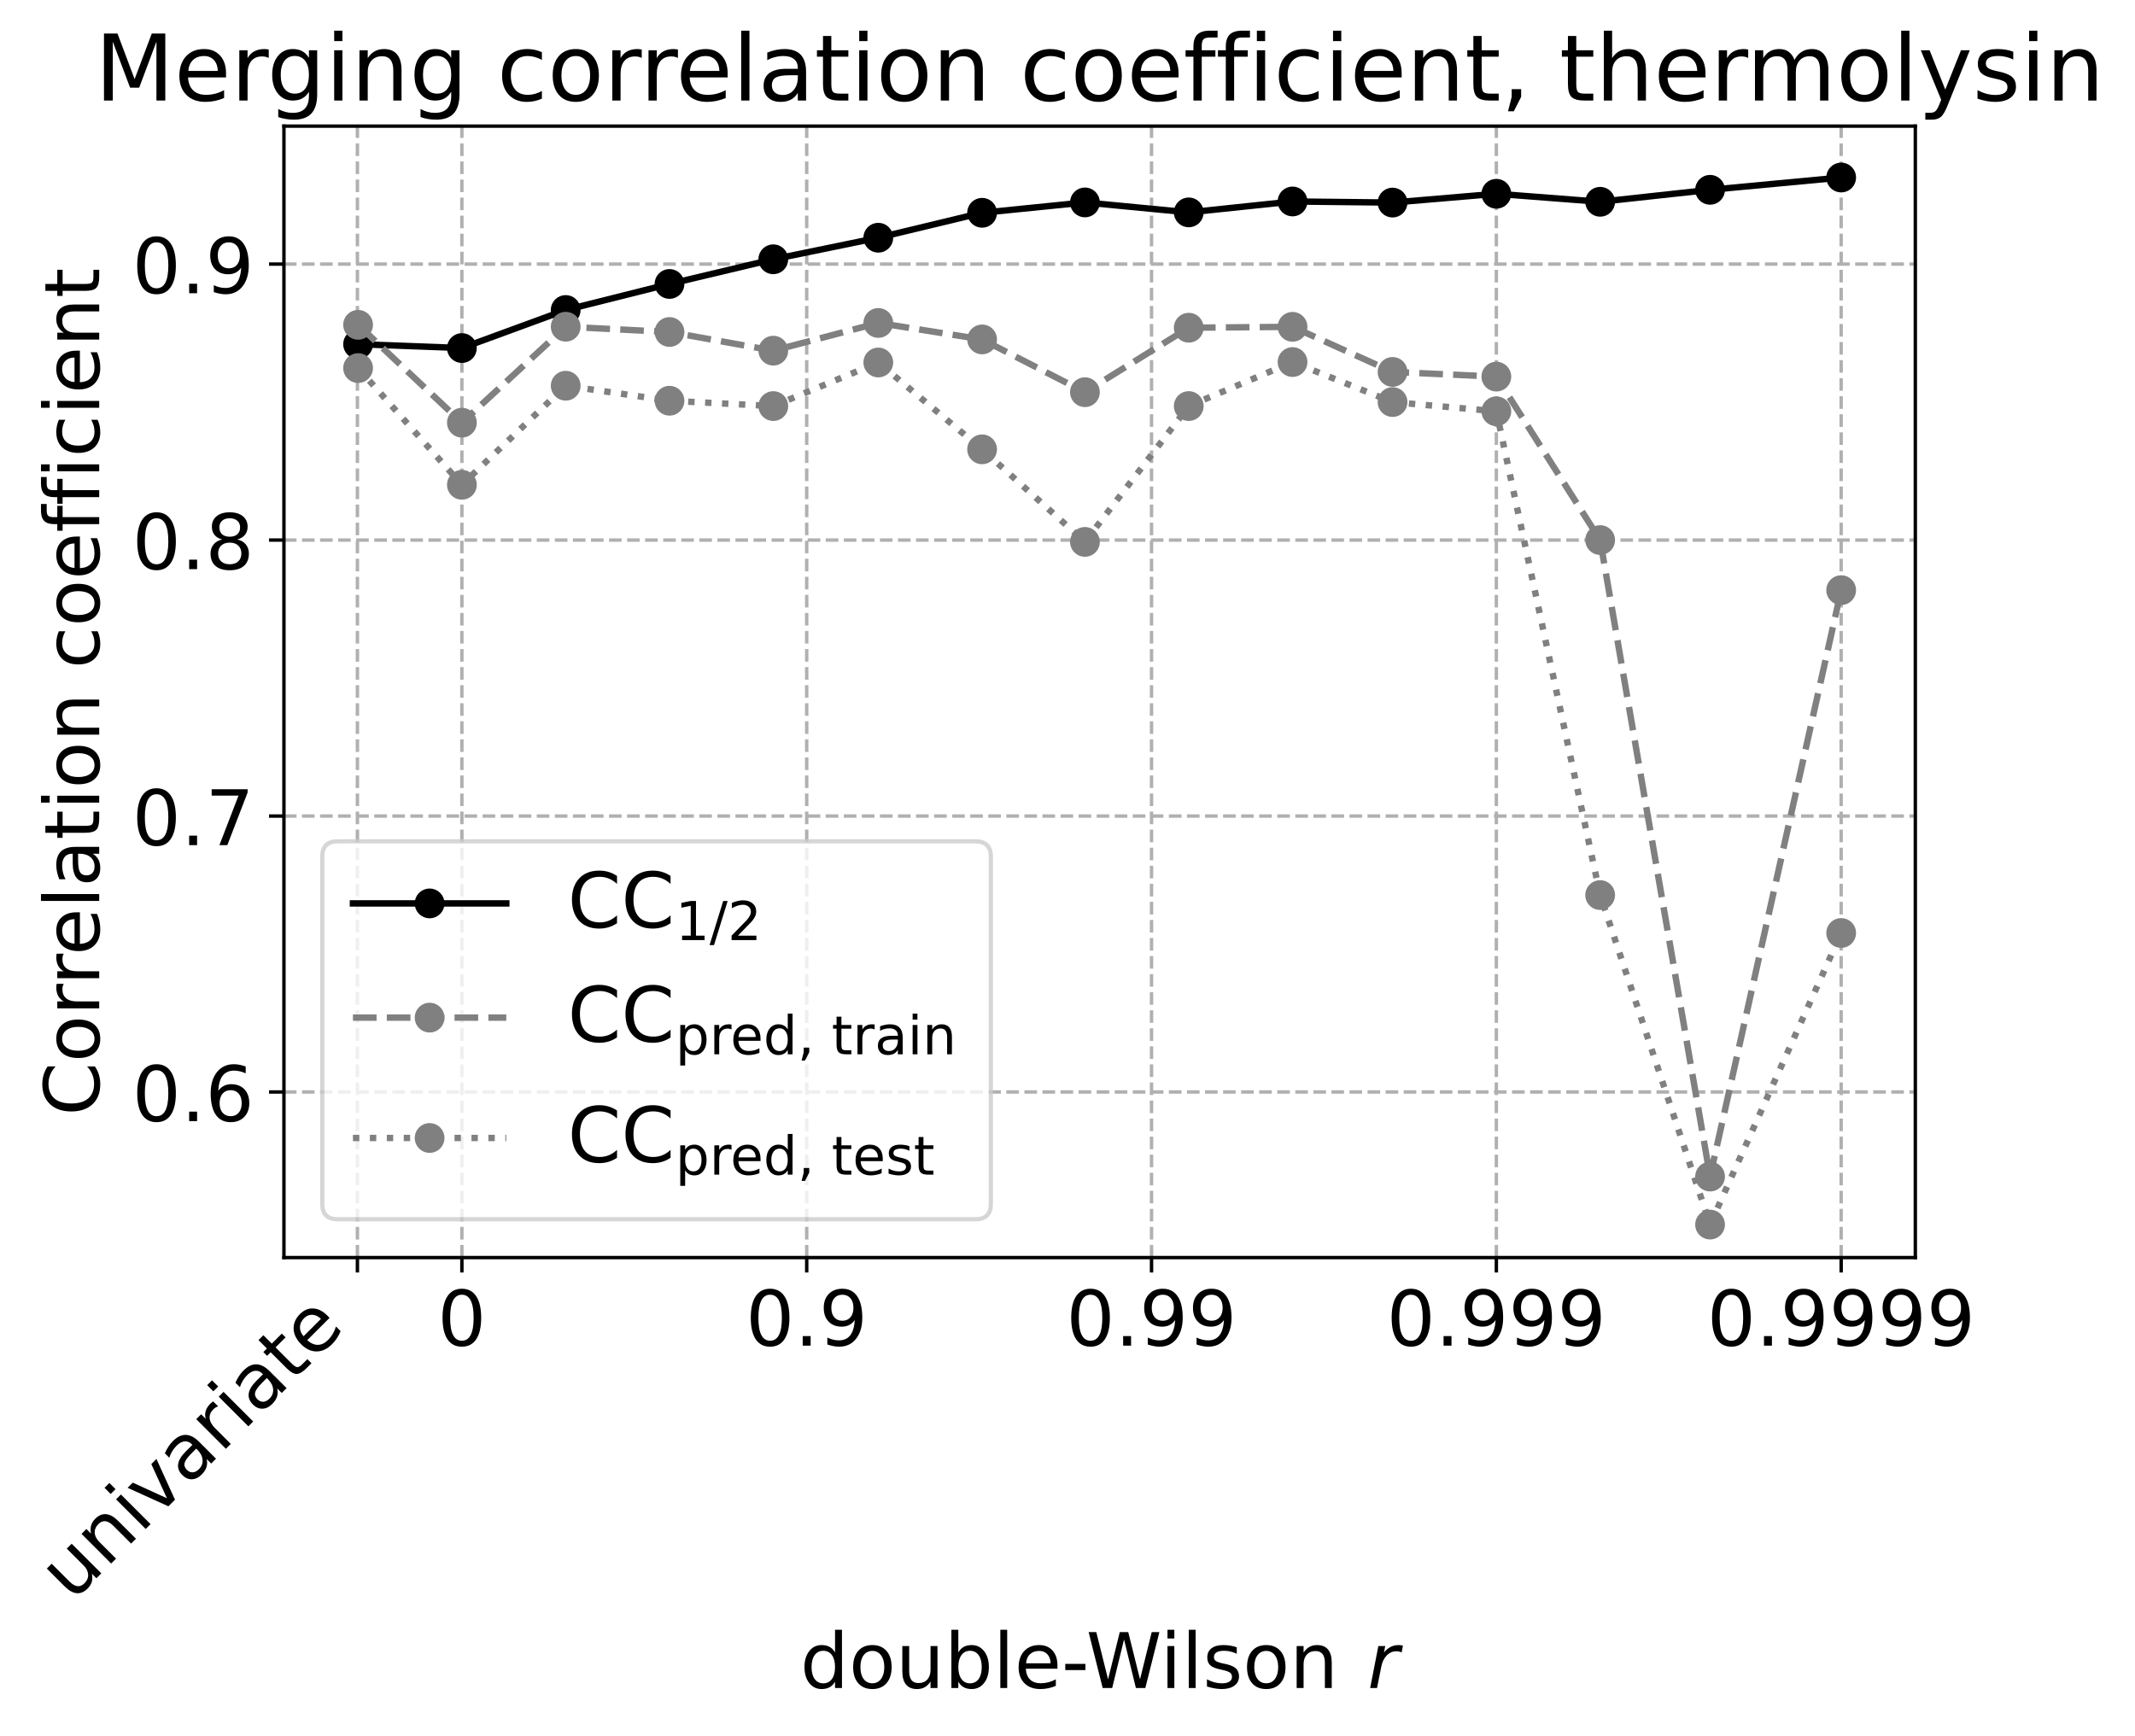
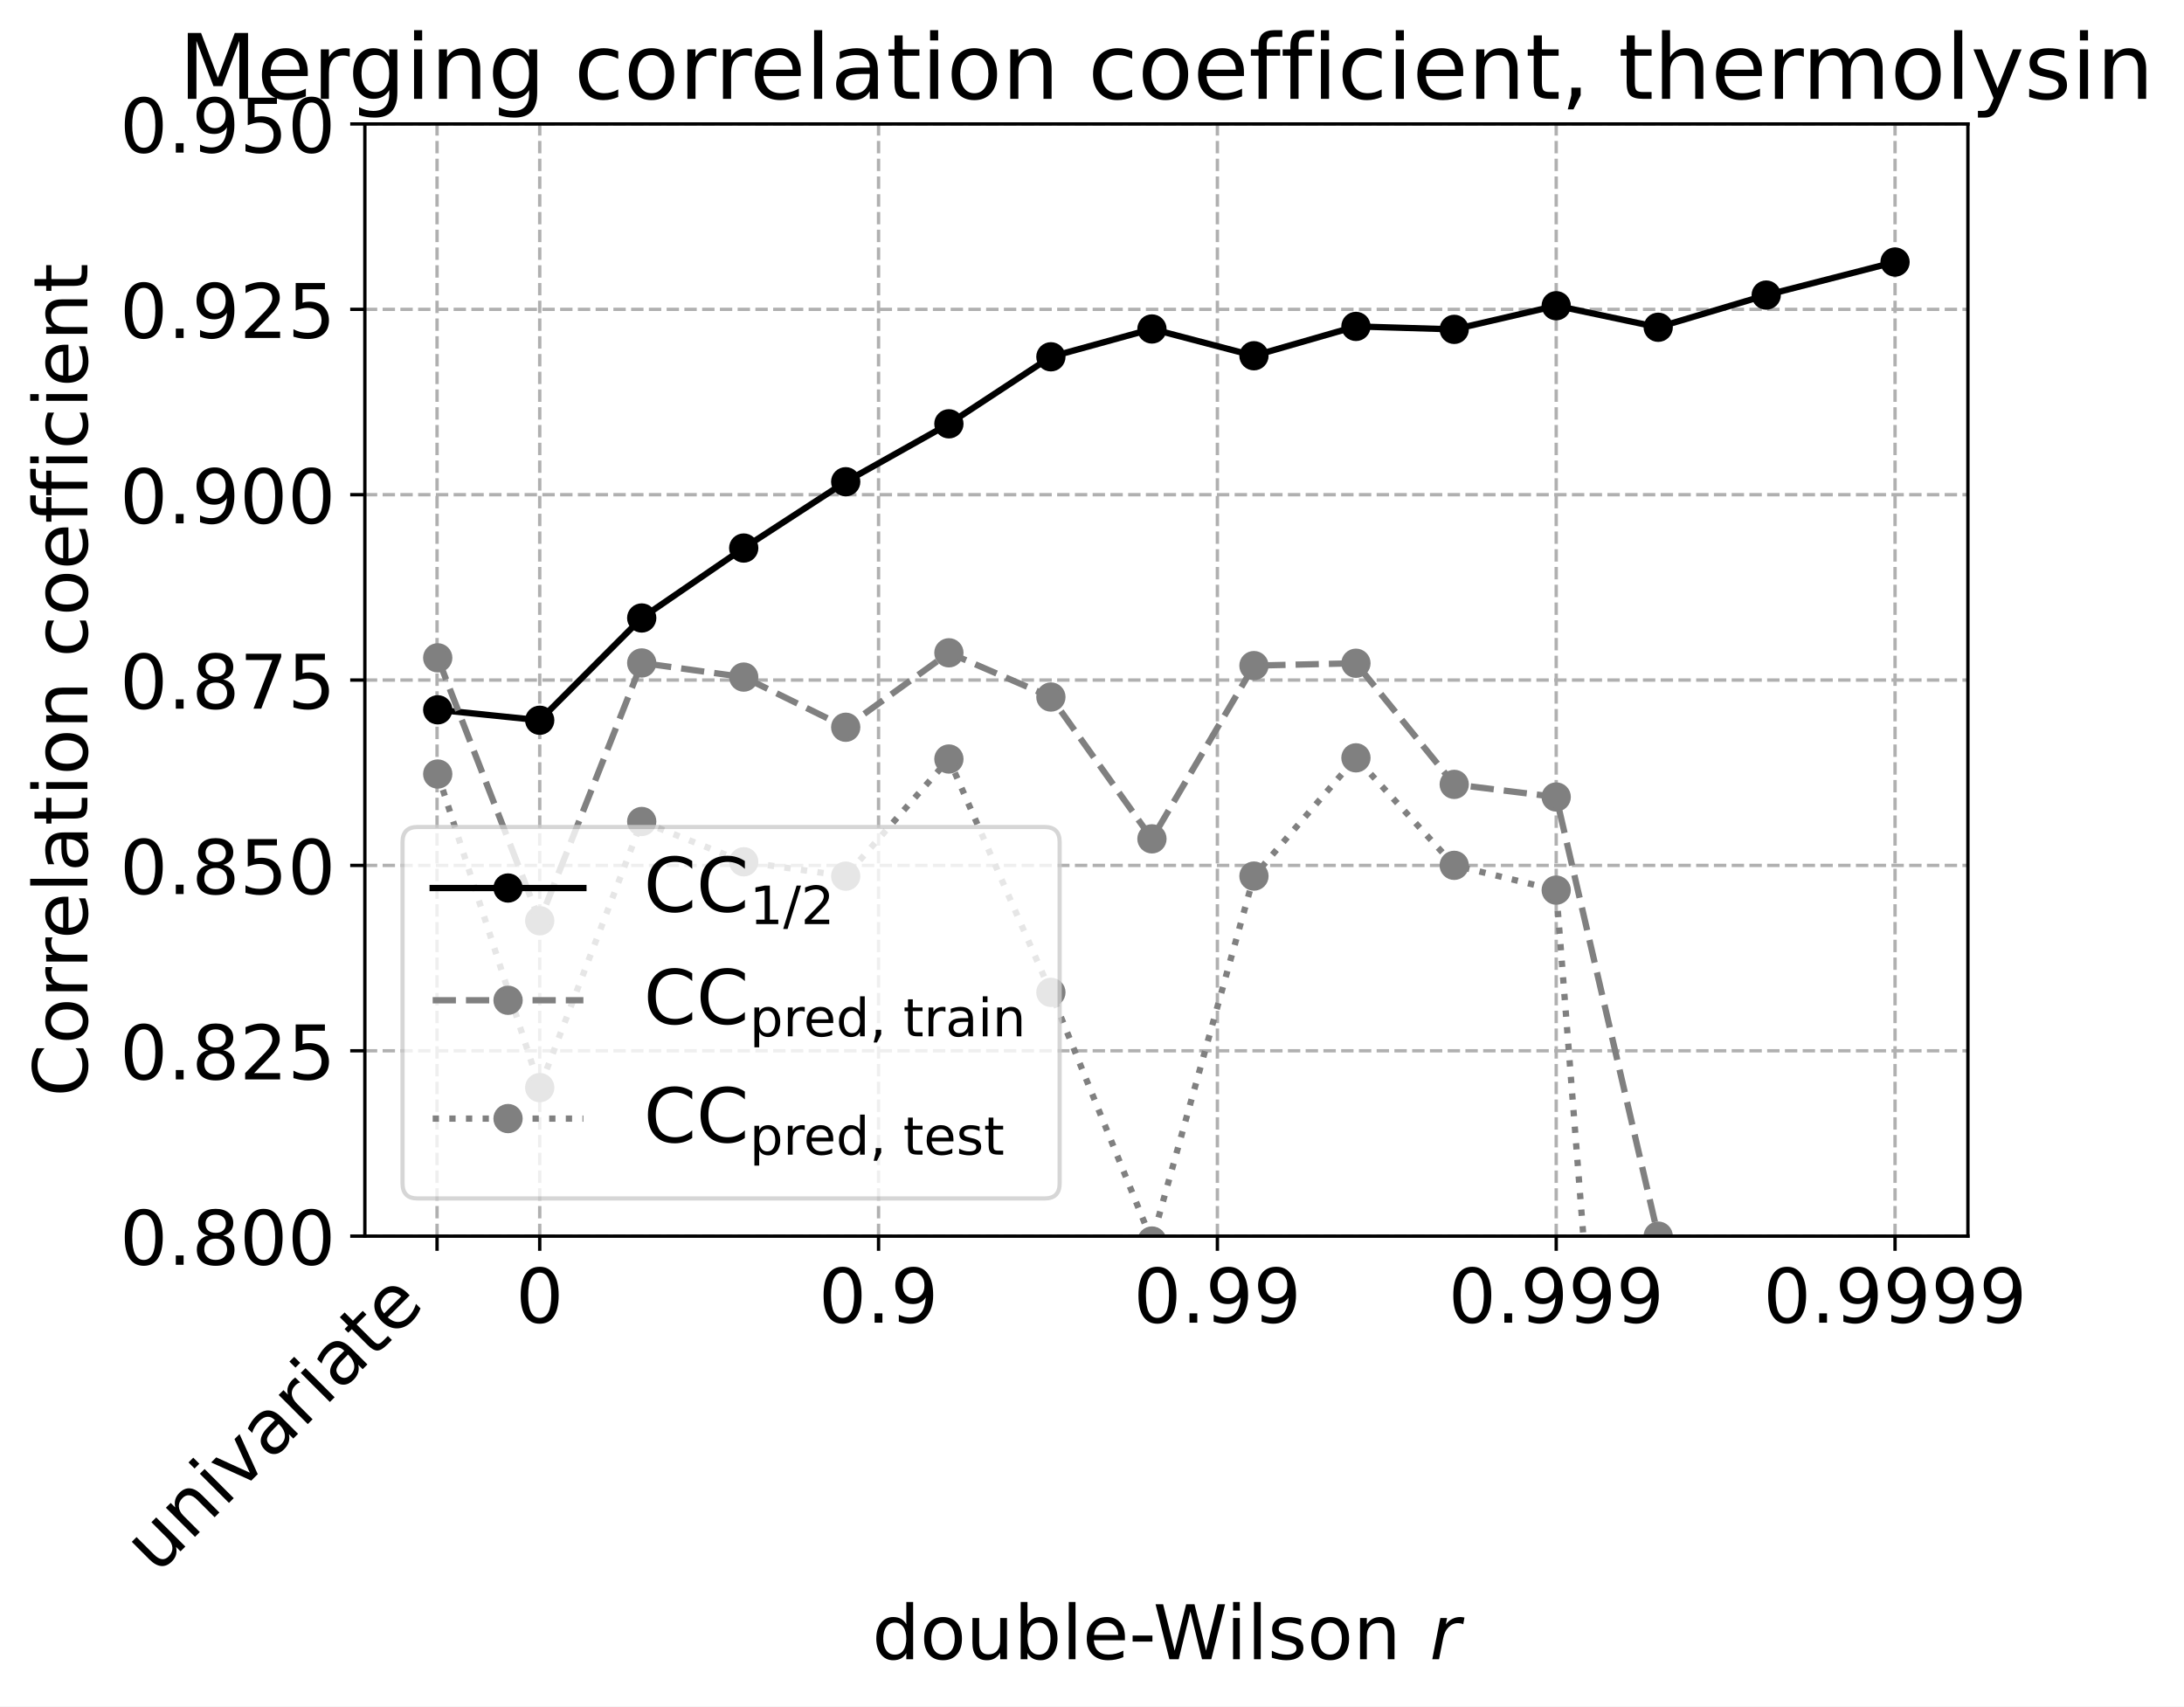
- <svg xmlns="http://www.w3.org/2000/svg" xmlns:xlink="http://www.w3.org/1999/xlink" width="501.232pt" height="407.601pt" viewBox="0 0 501.232 407.601" version="1.1">
+ <svg xmlns="http://www.w3.org/2000/svg" xmlns:xlink="http://www.w3.org/1999/xlink" width="521.678pt" height="407.601pt" viewBox="0 0 521.678 407.601" version="1.1">
  <defs>
    <style type="text/css">*{stroke-linejoin: round; stroke-linecap: butt}</style>
  </defs>
  <g id="figure_1">
    <g id="patch_1">
-       <path d="M 0 407.601  L 501.232 407.601  L 501.232 0  L 0 0  z " style="fill: #ffffff" />
+       <path d="M 0 407.601  L 521.678 407.601  L 521.678 0  L 0 0  z " style="fill: #ffffff" />
    </g>
    <g id="axes_1">
      <g id="patch_2">
-         <path d="M 66.66 295.271  L 449.66 295.271  L 449.66 29.613  L 66.66 29.613  z " style="fill: #ffffff" />
+         <path d="M 87.151 295.271  L 470.061 295.271  L 470.061 29.613  L 87.151 29.613  z " style="fill: #ffffff" />
      </g>
      <g id="matplotlib.axis_1">
        <g id="xtick_1">
          <g id="line2d_1">
-             <path d="M 432.25 295.271  L 432.25 29.613  " clip-path="url(#p53bf5647e8)" style="fill: none; stroke-dasharray: 2.96,1.28; stroke-dashoffset: 0; stroke: #b0b0b0; stroke-width: 0.8" />
+             <path d="M 452.656 295.271  L 452.656 29.613  " clip-path="url(#p4757e6150f)" style="fill: none; stroke-dasharray: 2.96,1.28; stroke-dashoffset: 0; stroke: #b0b0b0; stroke-width: 0.8" />
          </g>
          <g id="line2d_2">
            <defs>
-               <path id="mbdf8fed7c2" d="M 0 0  L 0 3.5  " style="stroke: #000000; stroke-width: 0.8" />
+               <path id="m4e1658c3b3" d="M 0 0  L 0 3.5  " style="stroke: #000000; stroke-width: 0.8" />
            </defs>
            <g>
-               <use xlink:href="#mbdf8fed7c2" x="432.25" y="295.271" style="stroke: #000000; stroke-width: 0.8" />
+               <use xlink:href="#m4e1658c3b3" x="452.656" y="295.271" style="stroke: #000000; stroke-width: 0.8" />
            </g>
          </g>
          <g id="text_1">
-             <text style="font: 18px 'DejaVu Sans', 'Bitstream Vera Sans', 'Computer Modern Sans Serif', 'Lucida Grande', 'Verdana', 'Geneva', 'Lucid', 'Arial', 'Helvetica', 'Avant Garde', sans-serif; text-anchor: middle" x="432.25" y="315.948" transform="rotate(-0 432.2505 315.9477)">0.9999</text>
+             <text style="font: 18px 'DejaVu Sans', 'Bitstream Vera Sans', 'Computer Modern Sans Serif', 'Lucida Grande', 'Verdana', 'Geneva', 'Lucid', 'Arial', 'Helvetica', 'Avant Garde', sans-serif; text-anchor: middle" x="452.656" y="315.948" transform="rotate(-0 452.6558 315.9477)">0.9999</text>
          </g>
        </g>
        <g id="xtick_2">
          <g id="line2d_3">
-             <path d="M 351.297 295.271  L 351.297 29.613  " clip-path="url(#p53bf5647e8)" style="fill: none; stroke-dasharray: 2.96,1.28; stroke-dashoffset: 0; stroke: #b0b0b0; stroke-width: 0.8" />
+             <path d="M 371.722 295.271  L 371.722 29.613  " clip-path="url(#p4757e6150f)" style="fill: none; stroke-dasharray: 2.96,1.28; stroke-dashoffset: 0; stroke: #b0b0b0; stroke-width: 0.8" />
          </g>
          <g id="line2d_4">
            <g>
-               <use xlink:href="#mbdf8fed7c2" x="351.297" y="295.271" style="stroke: #000000; stroke-width: 0.8" />
+               <use xlink:href="#m4e1658c3b3" x="371.722" y="295.271" style="stroke: #000000; stroke-width: 0.8" />
            </g>
          </g>
          <g id="text_2">
-             <text style="font: 18px 'DejaVu Sans', 'Bitstream Vera Sans', 'Computer Modern Sans Serif', 'Lucida Grande', 'Verdana', 'Geneva', 'Lucid', 'Arial', 'Helvetica', 'Avant Garde', sans-serif; text-anchor: middle" x="351.297" y="315.948" transform="rotate(-0 351.2974 315.9477)">0.999</text>
+             <text style="font: 18px 'DejaVu Sans', 'Bitstream Vera Sans', 'Computer Modern Sans Serif', 'Lucida Grande', 'Verdana', 'Geneva', 'Lucid', 'Arial', 'Helvetica', 'Avant Garde', sans-serif; text-anchor: middle" x="371.722" y="315.948" transform="rotate(-0 371.7218 315.9477)">0.999</text>
          </g>
        </g>
        <g id="xtick_3">
          <g id="line2d_5">
-             <path d="M 270.344 295.271  L 270.344 29.613  " clip-path="url(#p53bf5647e8)" style="fill: none; stroke-dasharray: 2.96,1.28; stroke-dashoffset: 0; stroke: #b0b0b0; stroke-width: 0.8" />
+             <path d="M 290.788 295.271  L 290.788 29.613  " clip-path="url(#p4757e6150f)" style="fill: none; stroke-dasharray: 2.96,1.28; stroke-dashoffset: 0; stroke: #b0b0b0; stroke-width: 0.8" />
          </g>
          <g id="line2d_6">
            <g>
-               <use xlink:href="#mbdf8fed7c2" x="270.344" y="295.271" style="stroke: #000000; stroke-width: 0.8" />
+               <use xlink:href="#m4e1658c3b3" x="290.788" y="295.271" style="stroke: #000000; stroke-width: 0.8" />
            </g>
          </g>
          <g id="text_3">
-             <text style="font: 18px 'DejaVu Sans', 'Bitstream Vera Sans', 'Computer Modern Sans Serif', 'Lucida Grande', 'Verdana', 'Geneva', 'Lucid', 'Arial', 'Helvetica', 'Avant Garde', sans-serif; text-anchor: middle" x="270.344" y="315.948" transform="rotate(-0 270.3444 315.9477)">0.99</text>
+             <text style="font: 18px 'DejaVu Sans', 'Bitstream Vera Sans', 'Computer Modern Sans Serif', 'Lucida Grande', 'Verdana', 'Geneva', 'Lucid', 'Arial', 'Helvetica', 'Avant Garde', sans-serif; text-anchor: middle" x="290.788" y="315.948" transform="rotate(-0 290.7878 315.9477)">0.99</text>
          </g>
        </g>
        <g id="xtick_4">
          <g id="line2d_7">
-             <path d="M 189.391 295.271  L 189.391 29.613  " clip-path="url(#p53bf5647e8)" style="fill: none; stroke-dasharray: 2.96,1.28; stroke-dashoffset: 0; stroke: #b0b0b0; stroke-width: 0.8" />
+             <path d="M 209.854 295.271  L 209.854 29.613  " clip-path="url(#p4757e6150f)" style="fill: none; stroke-dasharray: 2.96,1.28; stroke-dashoffset: 0; stroke: #b0b0b0; stroke-width: 0.8" />
          </g>
          <g id="line2d_8">
            <g>
-               <use xlink:href="#mbdf8fed7c2" x="189.391" y="295.271" style="stroke: #000000; stroke-width: 0.8" />
+               <use xlink:href="#m4e1658c3b3" x="209.854" y="295.271" style="stroke: #000000; stroke-width: 0.8" />
            </g>
          </g>
          <g id="text_4">
-             <text style="font: 18px 'DejaVu Sans', 'Bitstream Vera Sans', 'Computer Modern Sans Serif', 'Lucida Grande', 'Verdana', 'Geneva', 'Lucid', 'Arial', 'Helvetica', 'Avant Garde', sans-serif; text-anchor: middle" x="189.391" y="315.948" transform="rotate(-0 189.3914 315.9477)">0.9</text>
+             <text style="font: 18px 'DejaVu Sans', 'Bitstream Vera Sans', 'Computer Modern Sans Serif', 'Lucida Grande', 'Verdana', 'Geneva', 'Lucid', 'Arial', 'Helvetica', 'Avant Garde', sans-serif; text-anchor: middle" x="209.854" y="315.948" transform="rotate(-0 209.8538 315.9477)">0.9</text>
          </g>
        </g>
        <g id="xtick_5">
          <g id="line2d_9">
-             <path d="M 108.438 295.271  L 108.438 29.613  " clip-path="url(#p53bf5647e8)" style="fill: none; stroke-dasharray: 2.96,1.28; stroke-dashoffset: 0; stroke: #b0b0b0; stroke-width: 0.8" />
+             <path d="M 128.92 295.271  L 128.92 29.613  " clip-path="url(#p4757e6150f)" style="fill: none; stroke-dasharray: 2.96,1.28; stroke-dashoffset: 0; stroke: #b0b0b0; stroke-width: 0.8" />
          </g>
          <g id="line2d_10">
            <g>
-               <use xlink:href="#mbdf8fed7c2" x="108.438" y="295.271" style="stroke: #000000; stroke-width: 0.8" />
+               <use xlink:href="#m4e1658c3b3" x="128.92" y="295.271" style="stroke: #000000; stroke-width: 0.8" />
            </g>
          </g>
          <g id="text_5">
-             <text style="font: 18px 'DejaVu Sans', 'Bitstream Vera Sans', 'Computer Modern Sans Serif', 'Lucida Grande', 'Verdana', 'Geneva', 'Lucid', 'Arial', 'Helvetica', 'Avant Garde', sans-serif; text-anchor: middle" x="108.438" y="315.948" transform="rotate(-0 108.4384 315.9477)">0</text>
+             <text style="font: 18px 'DejaVu Sans', 'Bitstream Vera Sans', 'Computer Modern Sans Serif', 'Lucida Grande', 'Verdana', 'Geneva', 'Lucid', 'Arial', 'Helvetica', 'Avant Garde', sans-serif; text-anchor: middle" x="128.92" y="315.948" transform="rotate(-0 128.9198 315.9477)">0</text>
          </g>
        </g>
        <g id="xtick_6">
          <g id="line2d_11">
-             <path d="M 83.91 295.271  L 83.91 29.613  " clip-path="url(#p53bf5647e8)" style="fill: none; stroke-dasharray: 2.96,1.28; stroke-dashoffset: 0; stroke: #b0b0b0; stroke-width: 0.8" />
+             <path d="M 104.397 295.271  L 104.397 29.613  " clip-path="url(#p4757e6150f)" style="fill: none; stroke-dasharray: 2.96,1.28; stroke-dashoffset: 0; stroke: #b0b0b0; stroke-width: 0.8" />
          </g>
          <g id="line2d_12">
            <g>
-               <use xlink:href="#mbdf8fed7c2" x="83.91" y="295.271" style="stroke: #000000; stroke-width: 0.8" />
+               <use xlink:href="#m4e1658c3b3" x="104.397" y="295.271" style="stroke: #000000; stroke-width: 0.8" />
            </g>
          </g>
          <g id="text_6">
-             <text style="font: 18px 'DejaVu Sans', 'Bitstream Vera Sans', 'Computer Modern Sans Serif', 'Lucida Grande', 'Verdana', 'Geneva', 'Lucid', 'Arial', 'Helvetica', 'Avant Garde', sans-serif" transform="translate(16.87123 376.3331) rotate(-45)">univariate</text>
+             <text style="font: 18px 'DejaVu Sans', 'Bitstream Vera Sans', 'Computer Modern Sans Serif', 'Lucida Grande', 'Verdana', 'Geneva', 'Lucid', 'Arial', 'Helvetica', 'Avant Garde', sans-serif" transform="translate(37.35843 376.3331) rotate(-45)">univariate</text>
          </g>
        </g>
        <g id="text_7">
-           <g transform="translate(187.8698 396.6573)">
+           <g transform="translate(208.316 396.6573)">
            <text>
              <tspan style="font: 18px 'DejaVu Sans'" x="0 11.426 22.438 33.847 45.272 50.273 61.348 67.843 85.641 90.642 95.643 105.021 116.033 127.441" y="-0.328">double-Wilson </tspan>
              <tspan style="font: oblique 18px 'DejaVu Sans'" x="133.163" y="-0.328">r</tspan>
            </text>
          </g>
        </g>
      </g>
      <g id="matplotlib.axis_2">
        <g id="ytick_1">
          <g id="line2d_13">
-             <path d="M 66.66 256.394  L 449.66 256.394  " clip-path="url(#p53bf5647e8)" style="fill: none; stroke-dasharray: 2.96,1.28; stroke-dashoffset: 0; stroke: #b0b0b0; stroke-width: 0.8" />
+             <path d="M 87.151 295.271  L 470.061 295.271  " clip-path="url(#p4757e6150f)" style="fill: none; stroke-dasharray: 2.96,1.28; stroke-dashoffset: 0; stroke: #b0b0b0; stroke-width: 0.8" />
          </g>
          <g id="line2d_14">
            <defs>
-               <path id="meda08c16c6" d="M 0 0  L -3.5 0  " style="stroke: #000000; stroke-width: 0.8" />
+               <path id="m8e220b6752" d="M 0 0  L -3.5 0  " style="stroke: #000000; stroke-width: 0.8" />
            </defs>
            <g>
-               <use xlink:href="#meda08c16c6" x="66.66" y="256.394" style="stroke: #000000; stroke-width: 0.8" />
+               <use xlink:href="#m8e220b6752" x="87.151" y="295.271" style="stroke: #000000; stroke-width: 0.8" />
            </g>
          </g>
          <g id="text_8">
-             <text style="font: 18px 'DejaVu Sans', 'Bitstream Vera Sans', 'Computer Modern Sans Serif', 'Lucida Grande', 'Verdana', 'Geneva', 'Lucid', 'Arial', 'Helvetica', 'Avant Garde', sans-serif; text-anchor: end" x="59.66" y="263.232" transform="rotate(-0 59.66 263.2324)">0.6</text>
+             <text style="font: 18px 'DejaVu Sans', 'Bitstream Vera Sans', 'Computer Modern Sans Serif', 'Lucida Grande', 'Verdana', 'Geneva', 'Lucid', 'Arial', 'Helvetica', 'Avant Garde', sans-serif; text-anchor: end" x="80.151" y="302.109" transform="rotate(-0 80.15125 302.1091)">0.800</text>
          </g>
        </g>
        <g id="ytick_2">
          <g id="line2d_15">
-             <path d="M 66.66 191.599  L 449.66 191.599  " clip-path="url(#p53bf5647e8)" style="fill: none; stroke-dasharray: 2.96,1.28; stroke-dashoffset: 0; stroke: #b0b0b0; stroke-width: 0.8" />
+             <path d="M 87.151 250.994  L 470.061 250.994  " clip-path="url(#p4757e6150f)" style="fill: none; stroke-dasharray: 2.96,1.28; stroke-dashoffset: 0; stroke: #b0b0b0; stroke-width: 0.8" />
          </g>
          <g id="line2d_16">
            <g>
-               <use xlink:href="#meda08c16c6" x="66.66" y="191.599" style="stroke: #000000; stroke-width: 0.8" />
+               <use xlink:href="#m8e220b6752" x="87.151" y="250.994" style="stroke: #000000; stroke-width: 0.8" />
            </g>
          </g>
          <g id="text_9">
-             <text style="font: 18px 'DejaVu Sans', 'Bitstream Vera Sans', 'Computer Modern Sans Serif', 'Lucida Grande', 'Verdana', 'Geneva', 'Lucid', 'Arial', 'Helvetica', 'Avant Garde', sans-serif; text-anchor: end" x="59.66" y="198.438" transform="rotate(-0 59.66 198.4377)">0.7</text>
+             <text style="font: 18px 'DejaVu Sans', 'Bitstream Vera Sans', 'Computer Modern Sans Serif', 'Lucida Grande', 'Verdana', 'Geneva', 'Lucid', 'Arial', 'Helvetica', 'Avant Garde', sans-serif; text-anchor: end" x="80.151" y="257.833" transform="rotate(-0 80.15125 257.8328)">0.825</text>
          </g>
        </g>
        <g id="ytick_3">
          <g id="line2d_17">
-             <path d="M 66.66 126.805  L 449.66 126.805  " clip-path="url(#p53bf5647e8)" style="fill: none; stroke-dasharray: 2.96,1.28; stroke-dashoffset: 0; stroke: #b0b0b0; stroke-width: 0.8" />
+             <path d="M 87.151 206.718  L 470.061 206.718  " clip-path="url(#p4757e6150f)" style="fill: none; stroke-dasharray: 2.96,1.28; stroke-dashoffset: 0; stroke: #b0b0b0; stroke-width: 0.8" />
          </g>
          <g id="line2d_18">
            <g>
-               <use xlink:href="#meda08c16c6" x="66.66" y="126.805" style="stroke: #000000; stroke-width: 0.8" />
+               <use xlink:href="#m8e220b6752" x="87.151" y="206.718" style="stroke: #000000; stroke-width: 0.8" />
            </g>
          </g>
          <g id="text_10">
-             <text style="font: 18px 'DejaVu Sans', 'Bitstream Vera Sans', 'Computer Modern Sans Serif', 'Lucida Grande', 'Verdana', 'Geneva', 'Lucid', 'Arial', 'Helvetica', 'Avant Garde', sans-serif; text-anchor: end" x="59.66" y="133.643" transform="rotate(-0 59.66 133.6431)">0.8</text>
+             <text style="font: 18px 'DejaVu Sans', 'Bitstream Vera Sans', 'Computer Modern Sans Serif', 'Lucida Grande', 'Verdana', 'Geneva', 'Lucid', 'Arial', 'Helvetica', 'Avant Garde', sans-serif; text-anchor: end" x="80.151" y="213.556" transform="rotate(-0 80.15125 213.5565)">0.850</text>
          </g>
        </g>
        <g id="ytick_4">
          <g id="line2d_19">
-             <path d="M 66.66 62.01  L 449.66 62.01  " clip-path="url(#p53bf5647e8)" style="fill: none; stroke-dasharray: 2.96,1.28; stroke-dashoffset: 0; stroke: #b0b0b0; stroke-width: 0.8" />
+             <path d="M 87.151 162.442  L 470.061 162.442  " clip-path="url(#p4757e6150f)" style="fill: none; stroke-dasharray: 2.96,1.28; stroke-dashoffset: 0; stroke: #b0b0b0; stroke-width: 0.8" />
          </g>
          <g id="line2d_20">
            <g>
-               <use xlink:href="#meda08c16c6" x="66.66" y="62.01" style="stroke: #000000; stroke-width: 0.8" />
+               <use xlink:href="#m8e220b6752" x="87.151" y="162.442" style="stroke: #000000; stroke-width: 0.8" />
            </g>
          </g>
          <g id="text_11">
-             <text style="font: 18px 'DejaVu Sans', 'Bitstream Vera Sans', 'Computer Modern Sans Serif', 'Lucida Grande', 'Verdana', 'Geneva', 'Lucid', 'Arial', 'Helvetica', 'Avant Garde', sans-serif; text-anchor: end" x="59.66" y="68.849" transform="rotate(-0 59.66 68.84852)">0.9</text>
-           </g>
-         </g>
-         <g id="text_12">
-           <text style="font: 18px 'DejaVu Sans', 'Bitstream Vera Sans', 'Computer Modern Sans Serif', 'Lucida Grande', 'Verdana', 'Geneva', 'Lucid', 'Arial', 'Helvetica', 'Avant Garde', sans-serif; text-anchor: middle" x="23.291" y="162.442" transform="rotate(-90 23.29094 162.4416)">Correlation coefficient</text>
-         </g>
-       </g>
-       <g id="line2d_21">
-         <path d="M 84.069 80.81  L 108.438 81.722  L 132.808 72.784  L 157.177 66.672  L 181.546 60.878  L 206.198 55.816  L 230.567 49.96  L 254.71 47.528  L 279.08 49.868  L 303.449 47.304  L 326.928 47.563  L 351.297 45.497  L 375.667 47.379  L 401.471 44.566  L 432.25 41.679  " clip-path="url(#p53bf5647e8)" style="fill: none; stroke: #000000; stroke-width: 1.5; stroke-linecap: square" />
+             <text style="font: 18px 'DejaVu Sans', 'Bitstream Vera Sans', 'Computer Modern Sans Serif', 'Lucida Grande', 'Verdana', 'Geneva', 'Lucid', 'Arial', 'Helvetica', 'Avant Garde', sans-serif; text-anchor: end" x="80.151" y="169.28" transform="rotate(-0 80.15125 169.2802)">0.875</text>
+           </g>
+         </g>
+         <g id="ytick_5">
+           <g id="line2d_21">
+             <path d="M 87.151 118.165  L 470.061 118.165  " clip-path="url(#p4757e6150f)" style="fill: none; stroke-dasharray: 2.96,1.28; stroke-dashoffset: 0; stroke: #b0b0b0; stroke-width: 0.8" />
+           </g>
+           <g id="line2d_22">
+             <g>
+               <use xlink:href="#m8e220b6752" x="87.151" y="118.165" style="stroke: #000000; stroke-width: 0.8" />
+             </g>
+           </g>
+           <g id="text_12">
+             <text style="font: 18px 'DejaVu Sans', 'Bitstream Vera Sans', 'Computer Modern Sans Serif', 'Lucida Grande', 'Verdana', 'Geneva', 'Lucid', 'Arial', 'Helvetica', 'Avant Garde', sans-serif; text-anchor: end" x="80.151" y="125.004" transform="rotate(-0 80.15125 125.0039)">0.900</text>
+           </g>
+         </g>
+         <g id="ytick_6">
+           <g id="line2d_23">
+             <path d="M 87.151 73.889  L 470.061 73.889  " clip-path="url(#p4757e6150f)" style="fill: none; stroke-dasharray: 2.96,1.28; stroke-dashoffset: 0; stroke: #b0b0b0; stroke-width: 0.8" />
+           </g>
+           <g id="line2d_24">
+             <g>
+               <use xlink:href="#m8e220b6752" x="87.151" y="73.889" style="stroke: #000000; stroke-width: 0.8" />
+             </g>
+           </g>
+           <g id="text_13">
+             <text style="font: 18px 'DejaVu Sans', 'Bitstream Vera Sans', 'Computer Modern Sans Serif', 'Lucida Grande', 'Verdana', 'Geneva', 'Lucid', 'Arial', 'Helvetica', 'Avant Garde', sans-serif; text-anchor: end" x="80.151" y="80.728" transform="rotate(-0 80.15125 80.72754)">0.925</text>
+           </g>
+         </g>
+         <g id="ytick_7">
+           <g id="line2d_25">
+             <path d="M 87.151 29.613  L 470.061 29.613  " clip-path="url(#p4757e6150f)" style="fill: none; stroke-dasharray: 2.96,1.28; stroke-dashoffset: 0; stroke: #b0b0b0; stroke-width: 0.8" />
+           </g>
+           <g id="line2d_26">
+             <g>
+               <use xlink:href="#m8e220b6752" x="87.151" y="29.613" style="stroke: #000000; stroke-width: 0.8" />
+             </g>
+           </g>
+           <g id="text_14">
+             <text style="font: 18px 'DejaVu Sans', 'Bitstream Vera Sans', 'Computer Modern Sans Serif', 'Lucida Grande', 'Verdana', 'Geneva', 'Lucid', 'Arial', 'Helvetica', 'Avant Garde', sans-serif; text-anchor: end" x="80.151" y="36.451" transform="rotate(-0 80.15125 36.45122)">0.950</text>
+           </g>
+         </g>
+         <g id="text_15">
+           <text style="font: 18px 'DejaVu Sans', 'Bitstream Vera Sans', 'Computer Modern Sans Serif', 'Lucida Grande', 'Verdana', 'Geneva', 'Lucid', 'Arial', 'Helvetica', 'Avant Garde', sans-serif; text-anchor: middle" x="20.877" y="162.442" transform="rotate(-90 20.87719 162.4416)">Correlation coefficient</text>
+         </g>
+       </g>
+       <g id="line2d_27">
+         <path d="M 104.556 169.551  L 128.92 172.044  L 153.283 147.614  L 177.647 130.908  L 202.01 115.072  L 226.656 101.236  L 251.02 85.228  L 275.157 78.581  L 299.521 84.977  L 323.885 77.97  L 347.358 78.676  L 371.722 73.03  L 396.085 78.173  L 421.884 70.484  L 452.656 62.594  " clip-path="url(#p4757e6150f)" style="fill: none; stroke: #000000; stroke-width: 1.5; stroke-linecap: square" />
        <defs>
-           <path id="m1a15d53871" d="M 0 3  C 0.796 3 1.559 2.684 2.121 2.121  C 2.684 1.559 3 0.796 3 0  C 3 -0.796 2.684 -1.559 2.121 -2.121  C 1.559 -2.684 0.796 -3 0 -3  C -0.796 -3 -1.559 -2.684 -2.121 -2.121  C -2.684 -1.559 -3 -0.796 -3 0  C -3 0.796 -2.684 1.559 -2.121 2.121  C -1.559 2.684 -0.796 3 0 3  z " style="stroke: #000000" />
+           <path id="mfdc4a2aaae" d="M 0 3  C 0.796 3 1.559 2.684 2.121 2.121  C 2.684 1.559 3 0.796 3 0  C 3 -0.796 2.684 -1.559 2.121 -2.121  C 1.559 -2.684 0.796 -3 0 -3  C -0.796 -3 -1.559 -2.684 -2.121 -2.121  C -2.684 -1.559 -3 -0.796 -3 0  C -3 0.796 -2.684 1.559 -2.121 2.121  C -1.559 2.684 -0.796 3 0 3  z " style="stroke: #000000" />
        </defs>
-         <g clip-path="url(#p53bf5647e8)">
-           <use xlink:href="#m1a15d53871" x="84.069" y="80.81" style="stroke: #000000" />
-           <use xlink:href="#m1a15d53871" x="108.438" y="81.722" style="stroke: #000000" />
-           <use xlink:href="#m1a15d53871" x="132.808" y="72.784" style="stroke: #000000" />
-           <use xlink:href="#m1a15d53871" x="157.177" y="66.672" style="stroke: #000000" />
-           <use xlink:href="#m1a15d53871" x="181.546" y="60.878" style="stroke: #000000" />
-           <use xlink:href="#m1a15d53871" x="206.198" y="55.816" style="stroke: #000000" />
-           <use xlink:href="#m1a15d53871" x="230.567" y="49.96" style="stroke: #000000" />
-           <use xlink:href="#m1a15d53871" x="254.71" y="47.528" style="stroke: #000000" />
-           <use xlink:href="#m1a15d53871" x="279.08" y="49.868" style="stroke: #000000" />
-           <use xlink:href="#m1a15d53871" x="303.449" y="47.304" style="stroke: #000000" />
-           <use xlink:href="#m1a15d53871" x="326.928" y="47.563" style="stroke: #000000" />
-           <use xlink:href="#m1a15d53871" x="351.297" y="45.497" style="stroke: #000000" />
-           <use xlink:href="#m1a15d53871" x="375.667" y="47.379" style="stroke: #000000" />
-           <use xlink:href="#m1a15d53871" x="401.471" y="44.566" style="stroke: #000000" />
-           <use xlink:href="#m1a15d53871" x="432.25" y="41.679" style="stroke: #000000" />
-         </g>
-       </g>
-       <g id="line2d_22">
-         <path d="M 84.069 76.266  L 108.438 99.243  L 132.808 76.713  L 157.177 77.949  L 181.546 82.333  L 206.198 75.828  L 230.567 79.692  L 254.71 92.085  L 279.08 76.946  L 303.449 76.739  L 326.928 87.326  L 351.297 88.428  L 375.667 126.804  L 401.471 276.252  L 432.25 138.565  " clip-path="url(#p53bf5647e8)" style="fill: none; stroke-dasharray: 5.55,2.4; stroke-dashoffset: 0; stroke: #808080; stroke-width: 1.5" />
+         <g clip-path="url(#p4757e6150f)">
+           <use xlink:href="#mfdc4a2aaae" x="104.556" y="169.551" style="stroke: #000000" />
+           <use xlink:href="#mfdc4a2aaae" x="128.92" y="172.044" style="stroke: #000000" />
+           <use xlink:href="#mfdc4a2aaae" x="153.283" y="147.614" style="stroke: #000000" />
+           <use xlink:href="#mfdc4a2aaae" x="177.647" y="130.908" style="stroke: #000000" />
+           <use xlink:href="#mfdc4a2aaae" x="202.01" y="115.072" style="stroke: #000000" />
+           <use xlink:href="#mfdc4a2aaae" x="226.656" y="101.236" style="stroke: #000000" />
+           <use xlink:href="#mfdc4a2aaae" x="251.02" y="85.228" style="stroke: #000000" />
+           <use xlink:href="#mfdc4a2aaae" x="275.157" y="78.581" style="stroke: #000000" />
+           <use xlink:href="#mfdc4a2aaae" x="299.521" y="84.977" style="stroke: #000000" />
+           <use xlink:href="#mfdc4a2aaae" x="323.885" y="77.97" style="stroke: #000000" />
+           <use xlink:href="#mfdc4a2aaae" x="347.358" y="78.676" style="stroke: #000000" />
+           <use xlink:href="#mfdc4a2aaae" x="371.722" y="73.03" style="stroke: #000000" />
+           <use xlink:href="#mfdc4a2aaae" x="396.085" y="78.173" style="stroke: #000000" />
+           <use xlink:href="#mfdc4a2aaae" x="421.884" y="70.484" style="stroke: #000000" />
+           <use xlink:href="#mfdc4a2aaae" x="452.656" y="62.594" style="stroke: #000000" />
+         </g>
+       </g>
+       <g id="line2d_28">
+         <path d="M 104.556 157.131  L 128.92 219.936  L 153.283 158.354  L 177.647 161.732  L 202.01 173.715  L 226.656 155.933  L 251.02 166.497  L 275.157 200.371  L 299.521 158.991  L 323.885 158.426  L 347.358 187.362  L 371.722 190.375  L 396.085 295.268  L 403.243 408.601  M 446.018 408.601  L 452.656 327.417  " clip-path="url(#p4757e6150f)" style="fill: none; stroke-dasharray: 5.55,2.4; stroke-dashoffset: 0; stroke: #808080; stroke-width: 1.5" />
        <defs>
-           <path id="mfb4c79c8f4" d="M 0 3  C 0.796 3 1.559 2.684 2.121 2.121  C 2.684 1.559 3 0.796 3 0  C 3 -0.796 2.684 -1.559 2.121 -2.121  C 1.559 -2.684 0.796 -3 0 -3  C -0.796 -3 -1.559 -2.684 -2.121 -2.121  C -2.684 -1.559 -3 -0.796 -3 0  C -3 0.796 -2.684 1.559 -2.121 2.121  C -1.559 2.684 -0.796 3 0 3  z " style="stroke: #808080" />
+           <path id="mcc6b027a83" d="M 0 3  C 0.796 3 1.559 2.684 2.121 2.121  C 2.684 1.559 3 0.796 3 0  C 3 -0.796 2.684 -1.559 2.121 -2.121  C 1.559 -2.684 0.796 -3 0 -3  C -0.796 -3 -1.559 -2.684 -2.121 -2.121  C -2.684 -1.559 -3 -0.796 -3 0  C -3 0.796 -2.684 1.559 -2.121 2.121  C -1.559 2.684 -0.796 3 0 3  z " style="stroke: #808080" />
        </defs>
-         <g clip-path="url(#p53bf5647e8)">
-           <use xlink:href="#mfb4c79c8f4" x="84.069" y="76.266" style="fill: #808080; stroke: #808080" />
-           <use xlink:href="#mfb4c79c8f4" x="108.438" y="99.243" style="fill: #808080; stroke: #808080" />
-           <use xlink:href="#mfb4c79c8f4" x="132.808" y="76.713" style="fill: #808080; stroke: #808080" />
-           <use xlink:href="#mfb4c79c8f4" x="157.177" y="77.949" style="fill: #808080; stroke: #808080" />
-           <use xlink:href="#mfb4c79c8f4" x="181.546" y="82.333" style="fill: #808080; stroke: #808080" />
-           <use xlink:href="#mfb4c79c8f4" x="206.198" y="75.828" style="fill: #808080; stroke: #808080" />
-           <use xlink:href="#mfb4c79c8f4" x="230.567" y="79.692" style="fill: #808080; stroke: #808080" />
-           <use xlink:href="#mfb4c79c8f4" x="254.71" y="92.085" style="fill: #808080; stroke: #808080" />
-           <use xlink:href="#mfb4c79c8f4" x="279.08" y="76.946" style="fill: #808080; stroke: #808080" />
-           <use xlink:href="#mfb4c79c8f4" x="303.449" y="76.739" style="fill: #808080; stroke: #808080" />
-           <use xlink:href="#mfb4c79c8f4" x="326.928" y="87.326" style="fill: #808080; stroke: #808080" />
-           <use xlink:href="#mfb4c79c8f4" x="351.297" y="88.428" style="fill: #808080; stroke: #808080" />
-           <use xlink:href="#mfb4c79c8f4" x="375.667" y="126.804" style="fill: #808080; stroke: #808080" />
-           <use xlink:href="#mfb4c79c8f4" x="401.471" y="276.252" style="fill: #808080; stroke: #808080" />
-           <use xlink:href="#mfb4c79c8f4" x="432.25" y="138.565" style="fill: #808080; stroke: #808080" />
-         </g>
-       </g>
-       <g id="line2d_23">
-         <path d="M 84.069 86.421  L 108.438 113.824  L 132.808 90.568  L 157.177 94.09  L 181.546 95.345  L 206.198 85.11  L 230.567 105.501  L 254.71 127.232  L 279.08 95.34  L 303.449 85.006  L 326.928 94.4  L 351.297 96.568  L 375.667 210.157  L 401.471 287.523  L 432.25 219.06  " clip-path="url(#p53bf5647e8)" style="fill: none; stroke-dasharray: 1.5,2.475; stroke-dashoffset: 0; stroke: #808080; stroke-width: 1.5" />
-         <g clip-path="url(#p53bf5647e8)">
-           <use xlink:href="#mfb4c79c8f4" x="84.069" y="86.421" style="fill: #808080; stroke: #808080" />
-           <use xlink:href="#mfb4c79c8f4" x="108.438" y="113.824" style="fill: #808080; stroke: #808080" />
-           <use xlink:href="#mfb4c79c8f4" x="132.808" y="90.568" style="fill: #808080; stroke: #808080" />
-           <use xlink:href="#mfb4c79c8f4" x="157.177" y="94.09" style="fill: #808080; stroke: #808080" />
-           <use xlink:href="#mfb4c79c8f4" x="181.546" y="95.345" style="fill: #808080; stroke: #808080" />
-           <use xlink:href="#mfb4c79c8f4" x="206.198" y="85.11" style="fill: #808080; stroke: #808080" />
-           <use xlink:href="#mfb4c79c8f4" x="230.567" y="105.501" style="fill: #808080; stroke: #808080" />
-           <use xlink:href="#mfb4c79c8f4" x="254.71" y="127.232" style="fill: #808080; stroke: #808080" />
-           <use xlink:href="#mfb4c79c8f4" x="279.08" y="95.34" style="fill: #808080; stroke: #808080" />
-           <use xlink:href="#mfb4c79c8f4" x="303.449" y="85.006" style="fill: #808080; stroke: #808080" />
-           <use xlink:href="#mfb4c79c8f4" x="326.928" y="94.4" style="fill: #808080; stroke: #808080" />
-           <use xlink:href="#mfb4c79c8f4" x="351.297" y="96.568" style="fill: #808080; stroke: #808080" />
-           <use xlink:href="#mfb4c79c8f4" x="375.667" y="210.157" style="fill: #808080; stroke: #808080" />
-           <use xlink:href="#mfb4c79c8f4" x="401.471" y="287.523" style="fill: #808080; stroke: #808080" />
-           <use xlink:href="#mfb4c79c8f4" x="432.25" y="219.06" style="fill: #808080; stroke: #808080" />
+         <g clip-path="url(#p4757e6150f)">
+           <use xlink:href="#mcc6b027a83" x="104.556" y="157.131" style="fill: #808080; stroke: #808080" />
+           <use xlink:href="#mcc6b027a83" x="128.92" y="219.936" style="fill: #808080; stroke: #808080" />
+           <use xlink:href="#mcc6b027a83" x="153.283" y="158.354" style="fill: #808080; stroke: #808080" />
+           <use xlink:href="#mcc6b027a83" x="177.647" y="161.732" style="fill: #808080; stroke: #808080" />
+           <use xlink:href="#mcc6b027a83" x="202.01" y="173.715" style="fill: #808080; stroke: #808080" />
+           <use xlink:href="#mcc6b027a83" x="226.656" y="155.933" style="fill: #808080; stroke: #808080" />
+           <use xlink:href="#mcc6b027a83" x="251.02" y="166.497" style="fill: #808080; stroke: #808080" />
+           <use xlink:href="#mcc6b027a83" x="275.157" y="200.371" style="fill: #808080; stroke: #808080" />
+           <use xlink:href="#mcc6b027a83" x="299.521" y="158.991" style="fill: #808080; stroke: #808080" />
+           <use xlink:href="#mcc6b027a83" x="323.885" y="158.426" style="fill: #808080; stroke: #808080" />
+           <use xlink:href="#mcc6b027a83" x="347.358" y="187.362" style="fill: #808080; stroke: #808080" />
+           <use xlink:href="#mcc6b027a83" x="371.722" y="190.375" style="fill: #808080; stroke: #808080" />
+           <use xlink:href="#mcc6b027a83" x="396.085" y="295.268" style="fill: #808080; stroke: #808080" />
+           <use xlink:href="#mcc6b027a83" x="421.884" y="703.76" style="fill: #808080; stroke: #808080" />
+           <use xlink:href="#mcc6b027a83" x="452.656" y="327.417" style="fill: #808080; stroke: #808080" />
+         </g>
+       </g>
+       <g id="line2d_29">
+         <path d="M 104.556 184.888  L 128.92 259.789  L 153.283 196.225  L 177.647 205.851  L 202.01 209.282  L 226.656 181.304  L 251.02 237.041  L 275.157 296.438  L 299.521 209.266  L 323.885 181.021  L 347.358 206.699  L 371.722 212.624  L 387.1 408.601  " clip-path="url(#p4757e6150f)" style="fill: none; stroke-dasharray: 1.5,2.475; stroke-dashoffset: 0; stroke: #808080; stroke-width: 1.5" />
+         <g clip-path="url(#p4757e6150f)">
+           <use xlink:href="#mcc6b027a83" x="104.556" y="184.888" style="fill: #808080; stroke: #808080" />
+           <use xlink:href="#mcc6b027a83" x="128.92" y="259.789" style="fill: #808080; stroke: #808080" />
+           <use xlink:href="#mcc6b027a83" x="153.283" y="196.225" style="fill: #808080; stroke: #808080" />
+           <use xlink:href="#mcc6b027a83" x="177.647" y="205.851" style="fill: #808080; stroke: #808080" />
+           <use xlink:href="#mcc6b027a83" x="202.01" y="209.282" style="fill: #808080; stroke: #808080" />
+           <use xlink:href="#mcc6b027a83" x="226.656" y="181.304" style="fill: #808080; stroke: #808080" />
+           <use xlink:href="#mcc6b027a83" x="251.02" y="237.041" style="fill: #808080; stroke: #808080" />
+           <use xlink:href="#mcc6b027a83" x="275.157" y="296.438" style="fill: #808080; stroke: #808080" />
+           <use xlink:href="#mcc6b027a83" x="299.521" y="209.266" style="fill: #808080; stroke: #808080" />
+           <use xlink:href="#mcc6b027a83" x="323.885" y="181.021" style="fill: #808080; stroke: #808080" />
+           <use xlink:href="#mcc6b027a83" x="347.358" y="206.699" style="fill: #808080; stroke: #808080" />
+           <use xlink:href="#mcc6b027a83" x="371.722" y="212.624" style="fill: #808080; stroke: #808080" />
+           <use xlink:href="#mcc6b027a83" x="396.085" y="523.1" style="fill: #808080; stroke: #808080" />
+           <use xlink:href="#mcc6b027a83" x="421.884" y="734.567" style="fill: #808080; stroke: #808080" />
+           <use xlink:href="#mcc6b027a83" x="452.656" y="547.434" style="fill: #808080; stroke: #808080" />
        </g>
      </g>
      <g id="patch_3">
-         <path d="M 66.66 295.271  L 66.66 29.613  " style="fill: none; stroke: #000000; stroke-width: 0.8; stroke-linejoin: miter; stroke-linecap: square" />
+         <path d="M 87.151 295.271  L 87.151 29.613  " style="fill: none; stroke: #000000; stroke-width: 0.8; stroke-linejoin: miter; stroke-linecap: square" />
      </g>
      <g id="patch_4">
-         <path d="M 449.66 295.271  L 449.66 29.613  " style="fill: none; stroke: #000000; stroke-width: 0.8; stroke-linejoin: miter; stroke-linecap: square" />
+         <path d="M 470.061 295.271  L 470.061 29.613  " style="fill: none; stroke: #000000; stroke-width: 0.8; stroke-linejoin: miter; stroke-linecap: square" />
      </g>
      <g id="patch_5">
-         <path d="M 66.66 295.271  L 449.66 295.271  " style="fill: none; stroke: #000000; stroke-width: 0.8; stroke-linejoin: miter; stroke-linecap: square" />
+         <path d="M 87.151 295.271  L 470.061 295.271  " style="fill: none; stroke: #000000; stroke-width: 0.8; stroke-linejoin: miter; stroke-linecap: square" />
      </g>
      <g id="patch_6">
-         <path d="M 66.66 29.613  L 449.66 29.613  " style="fill: none; stroke: #000000; stroke-width: 0.8; stroke-linejoin: miter; stroke-linecap: square" />
-       </g>
-       <g id="text_13">
-         <text style="font: 21.6px 'DejaVu Sans', 'Bitstream Vera Sans', 'Computer Modern Sans Serif', 'Lucida Grande', 'Verdana', 'Geneva', 'Lucid', 'Arial', 'Helvetica', 'Avant Garde', sans-serif; text-anchor: middle" x="258.16" y="23.613" transform="rotate(-0 258.1598 23.61263)">Merging correlation coefficient, thermolysin</text>
+         <path d="M 87.151 29.613  L 470.061 29.613  " style="fill: none; stroke: #000000; stroke-width: 0.8; stroke-linejoin: miter; stroke-linecap: square" />
+       </g>
+       <g id="text_16">
+         <text style="font: 21.6px 'DejaVu Sans', 'Bitstream Vera Sans', 'Computer Modern Sans Serif', 'Lucida Grande', 'Verdana', 'Geneva', 'Lucid', 'Arial', 'Helvetica', 'Avant Garde', sans-serif; text-anchor: middle" x="278.606" y="23.613" transform="rotate(-0 278.606 23.61263)">Merging correlation coefficient, thermolysin</text>
      </g>
      <g id="legend_1">
        <g id="patch_7">
-           <path d="M 79.26 286.271  L 229.02 286.271  Q 232.62 286.271 232.62 282.671  L 232.62 201.139  Q 232.62 197.539 229.02 197.539  L 79.26 197.539  Q 75.66 197.539 75.66 201.139  L 75.66 282.671  Q 75.66 286.271 79.26 286.271  z " style="fill: #ffffff; opacity: 0.8; stroke: #cccccc; stroke-linejoin: miter" />
-         </g>
-         <g id="line2d_24">
-           <path d="M 82.86 212.116  L 100.86 212.116  L 118.86 212.116  " style="fill: none; stroke: #000000; stroke-width: 1.5; stroke-linecap: square" />
+           <path d="M 99.751 286.271  L 249.511 286.271  Q 253.111 286.271 253.111 282.671  L 253.111 201.139  Q 253.111 197.539 249.511 197.539  L 99.751 197.539  Q 96.151 197.539 96.151 201.139  L 96.151 282.671  Q 96.151 286.271 99.751 286.271  z " style="fill: #ffffff; opacity: 0.8; stroke: #cccccc; stroke-linejoin: miter" />
+         </g>
+         <g id="line2d_30">
+           <path d="M 103.351 212.116  L 121.351 212.116  L 139.351 212.116  " style="fill: none; stroke: #000000; stroke-width: 1.5; stroke-linecap: square" />
          <g>
-             <use xlink:href="#m1a15d53871" x="100.86" y="212.116" style="stroke: #000000" />
-           </g>
-         </g>
-         <g id="text_14">
-           <g transform="translate(133.26 218.4162)">
+             <use xlink:href="#mfdc4a2aaae" x="121.351" y="212.116" style="stroke: #000000" />
+           </g>
+         </g>
+         <g id="text_17">
+           <g transform="translate(153.7512 218.4162)">
            <text>
              <tspan style="font: 18px 'DejaVu Sans'" x="0 12.568" y="-0.641">CC</tspan>
              <tspan style="font: 12.6px 'DejaVu Sans'" x="25.309 33.325 37.133" y="2.312">1/2</tspan>
            </text>
          </g>
        </g>
-         <g id="line2d_25">
-           <path d="M 82.86 238.933  L 100.86 238.933  L 118.86 238.933  " style="fill: none; stroke-dasharray: 5.55,2.4; stroke-dashoffset: 0; stroke: #808080; stroke-width: 1.5" />
+         <g id="line2d_31">
+           <path d="M 103.351 238.933  L 121.351 238.933  L 139.351 238.933  " style="fill: none; stroke-dasharray: 5.55,2.4; stroke-dashoffset: 0; stroke: #808080; stroke-width: 1.5" />
          <g>
-             <use xlink:href="#mfb4c79c8f4" x="100.86" y="238.933" style="fill: #808080; stroke: #808080" />
-           </g>
-         </g>
-         <g id="text_15">
-           <g transform="translate(133.26 245.2333)">
+             <use xlink:href="#mcc6b027a83" x="121.351" y="238.933" style="fill: #808080; stroke: #808080" />
+           </g>
+         </g>
+         <g id="text_18">
+           <g transform="translate(153.7512 245.2333)">
            <text>
              <tspan style="font: 18px 'DejaVu Sans'" x="0 12.568" y="-0.641">CC</tspan>
              <tspan style="font: 12.6px 'DejaVu Sans'" x="25.309 33.307 38.487 46.239 54.237 58.242 62.248 67.188 72.368 80.089 83.59" y="2.312">pred, train</tspan>
            </text>
          </g>
        </g>
-         <g id="line2d_26">
-           <path d="M 82.86 267.191  L 100.86 267.191  L 118.86 267.191  " style="fill: none; stroke-dasharray: 1.5,2.475; stroke-dashoffset: 0; stroke: #808080; stroke-width: 1.5" />
+         <g id="line2d_32">
+           <path d="M 103.351 267.191  L 121.351 267.191  L 139.351 267.191  " style="fill: none; stroke-dasharray: 1.5,2.475; stroke-dashoffset: 0; stroke: #808080; stroke-width: 1.5" />
          <g>
-             <use xlink:href="#mfb4c79c8f4" x="100.86" y="267.191" style="fill: #808080; stroke: #808080" />
-           </g>
-         </g>
-         <g id="text_16">
-           <g transform="translate(133.26 273.4905)">
+             <use xlink:href="#mcc6b027a83" x="121.351" y="267.191" style="fill: #808080; stroke: #808080" />
+           </g>
+         </g>
+         <g id="text_19">
+           <g transform="translate(153.7512 273.4905)">
            <text>
              <tspan style="font: 18px 'DejaVu Sans'" x="0 12.568" y="-0.641">CC</tspan>
              <tspan style="font: 12.6px 'DejaVu Sans'" x="25.309 33.307 38.487 46.239 54.237 58.242 62.248 67.188 74.94 81.504" y="2.312">pred, test</tspan>
            </text>
          </g>
        </g>
      </g>
    </g>
  </g>
  <defs>
-     <clipPath id="p53bf5647e8">
-       <rect x="66.66" y="29.613" width="383" height="265.658" />
+     <clipPath id="p4757e6150f">
+       <rect x="87.151" y="29.613" width="382.91" height="265.658" />
    </clipPath>
  </defs>
</svg>
